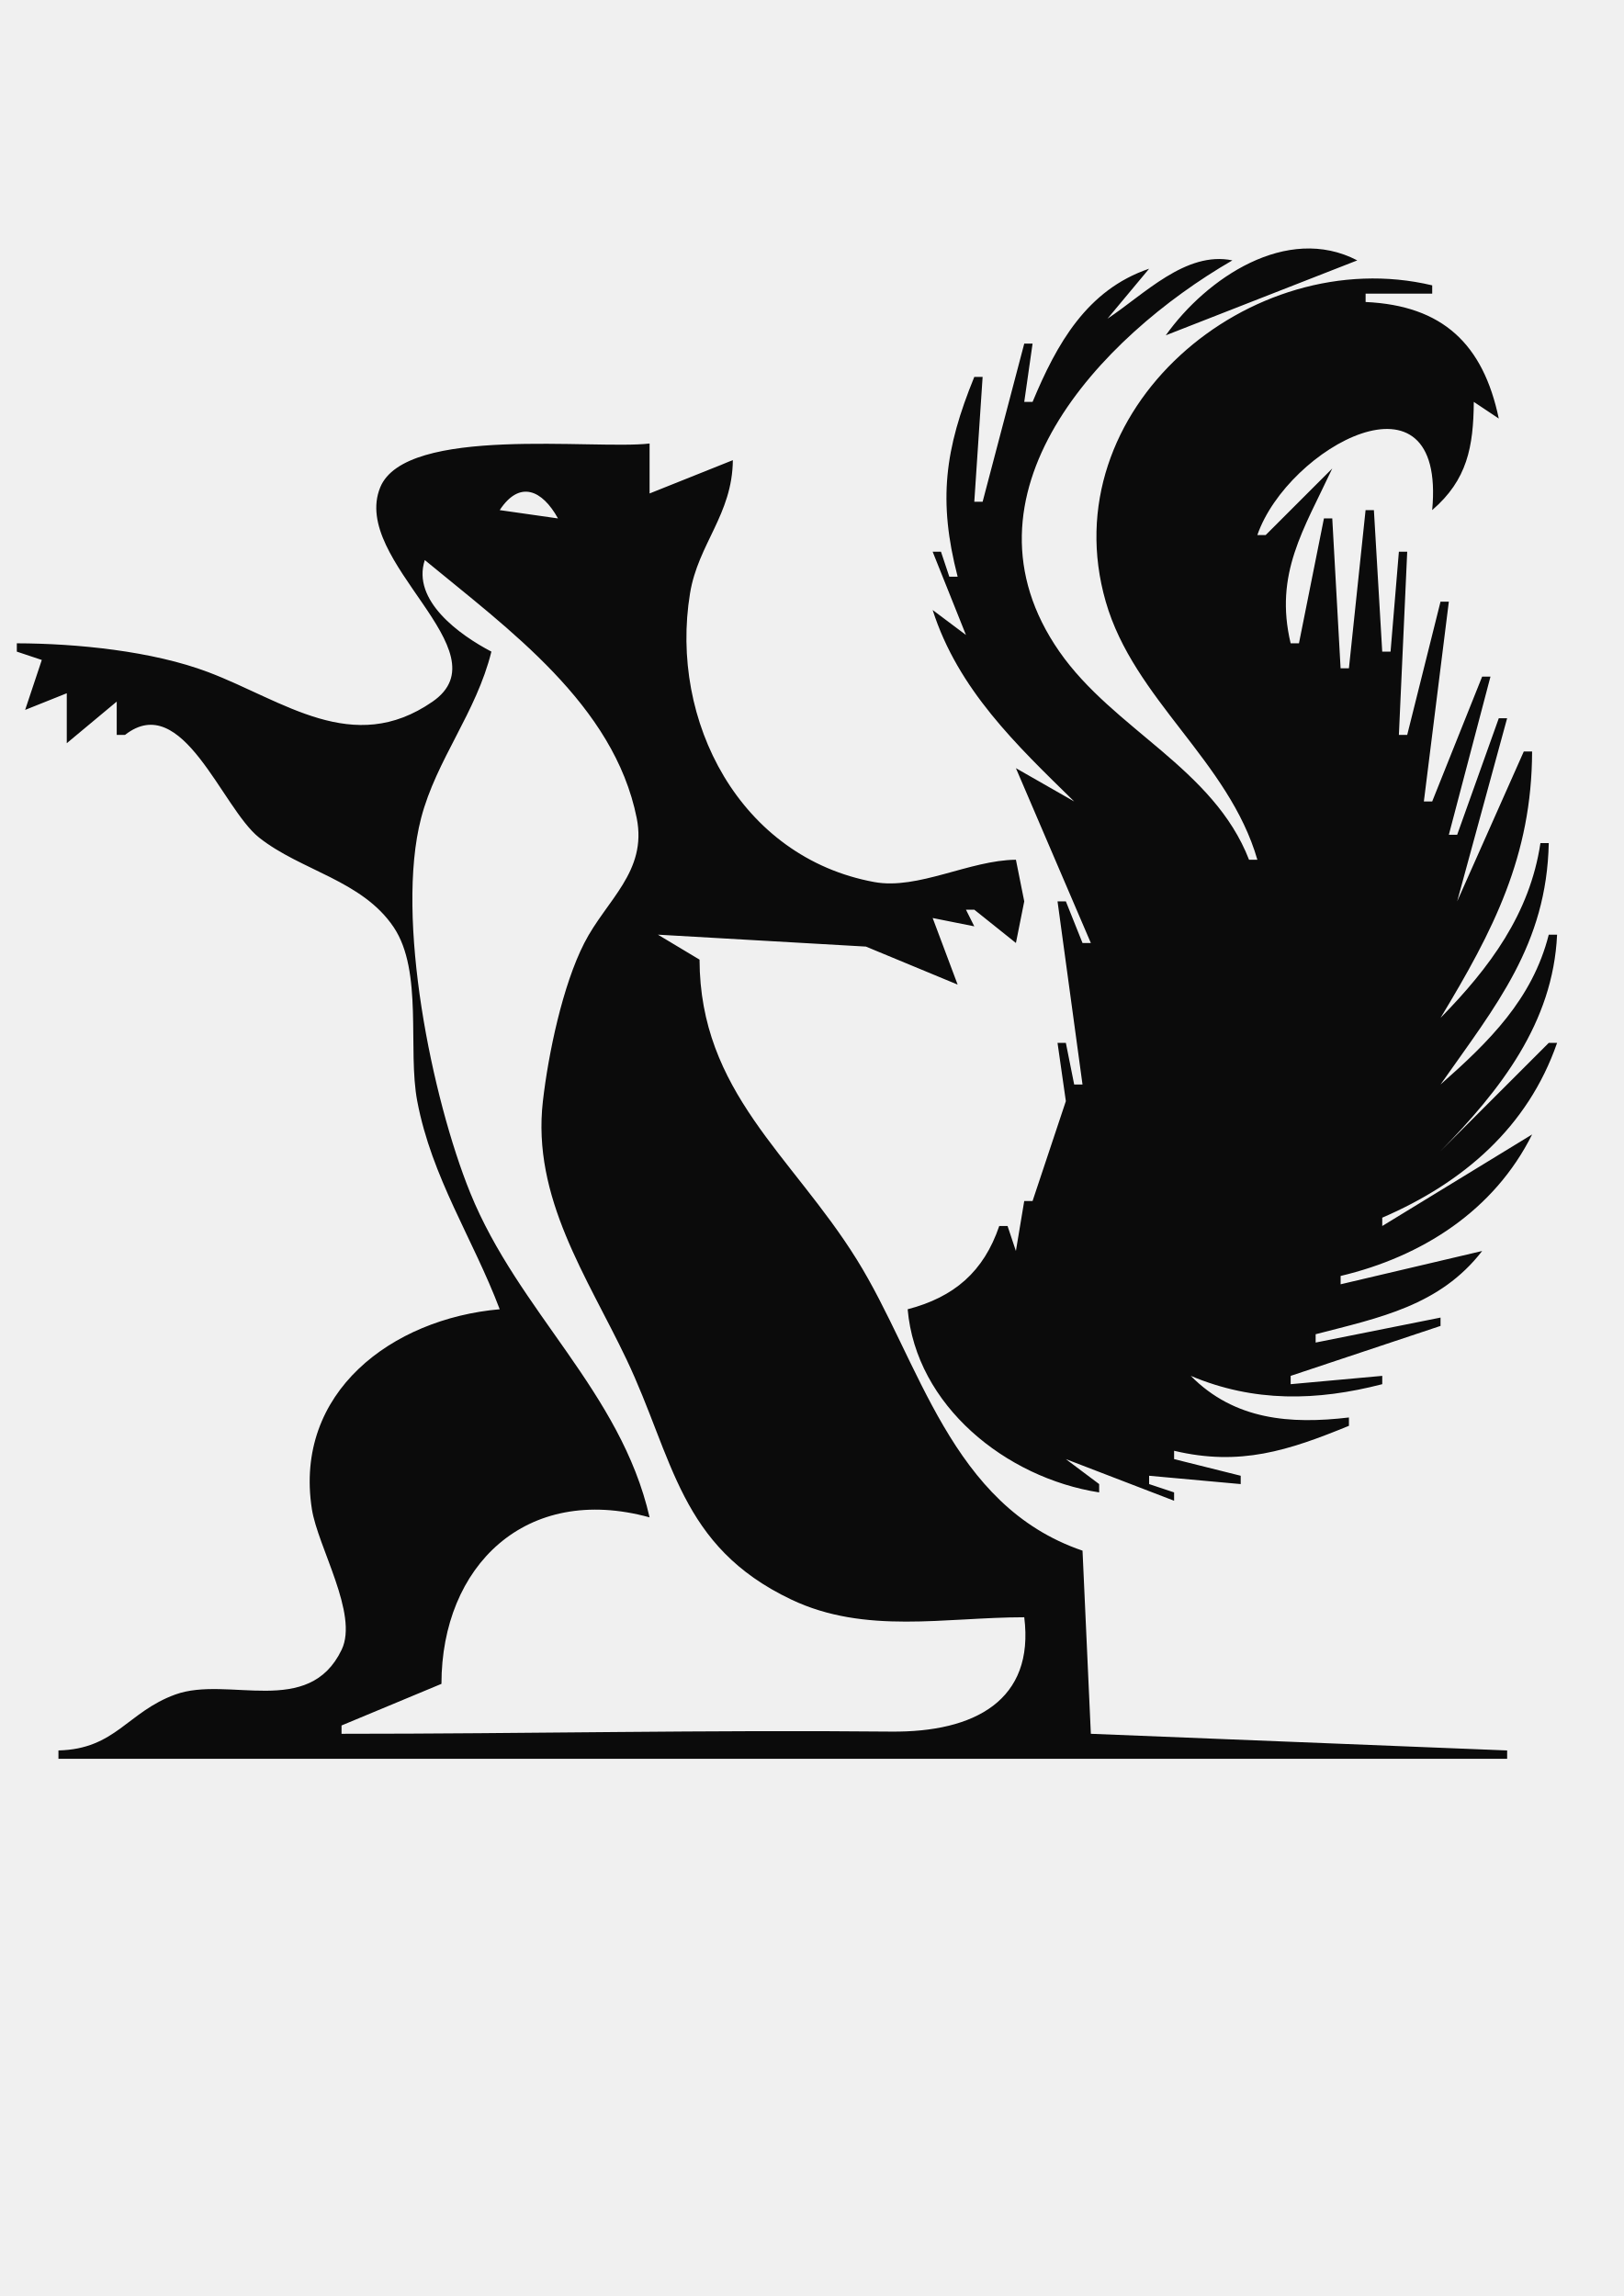
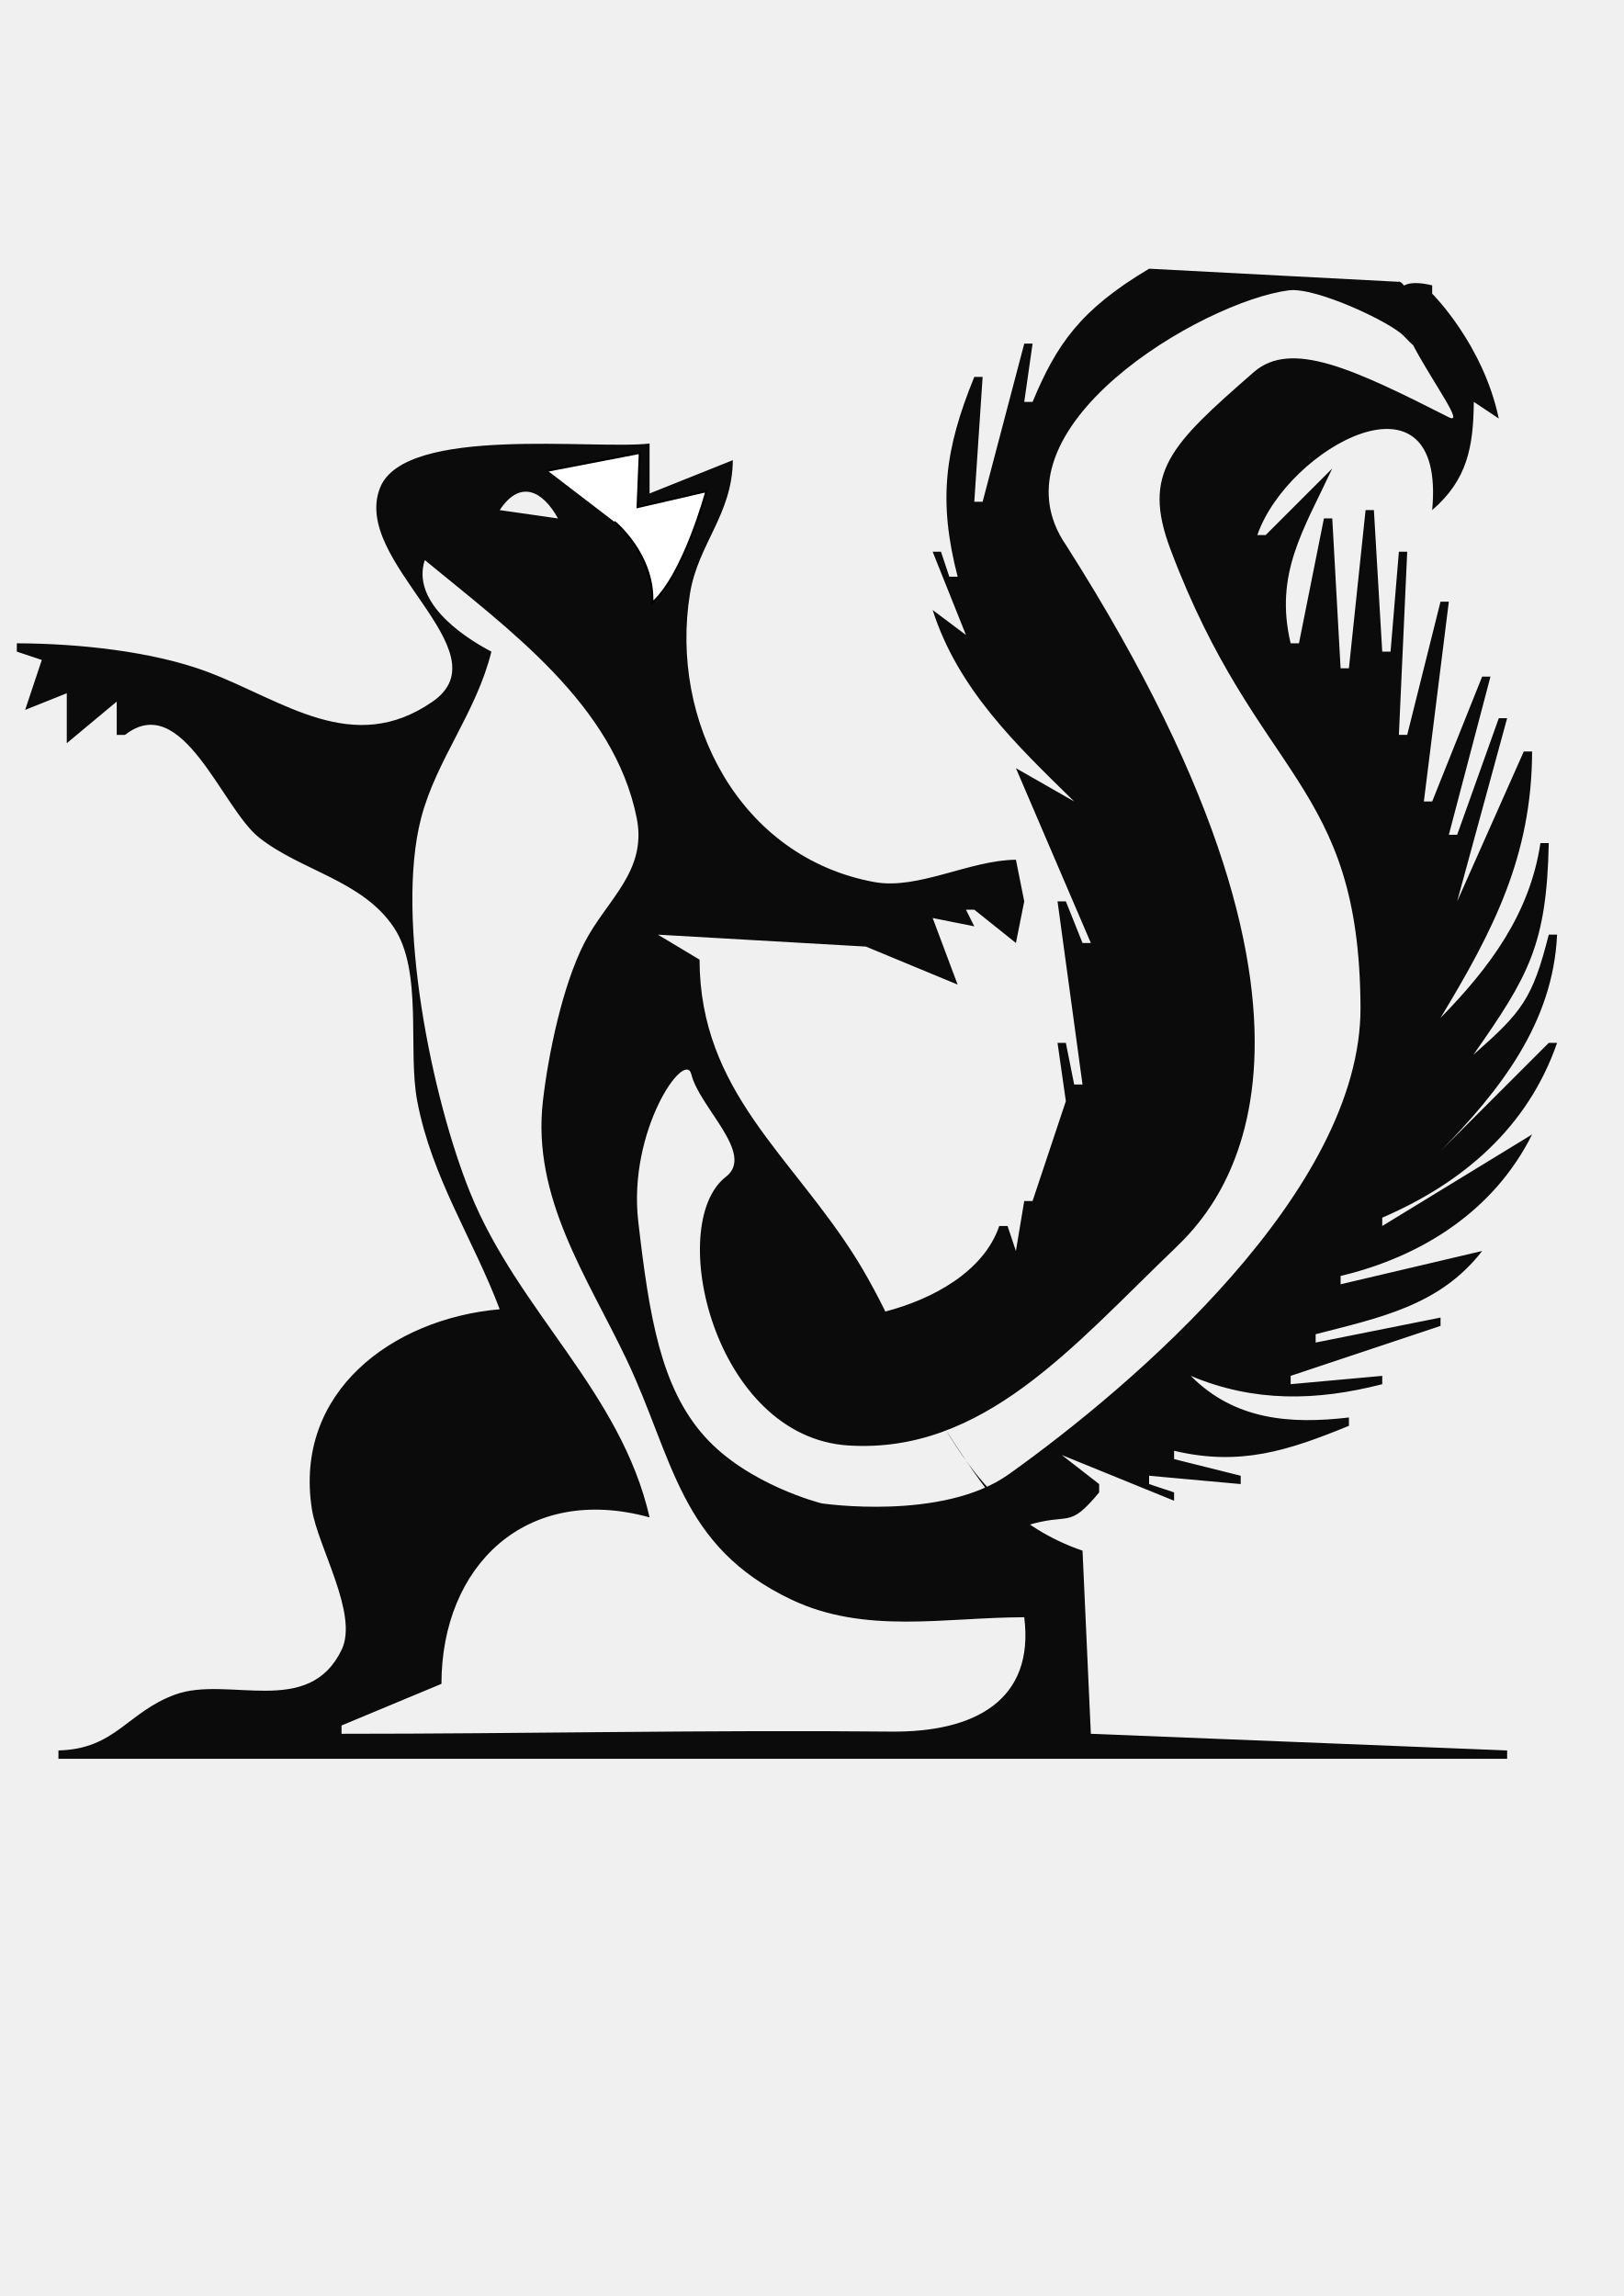
<svg xmlns="http://www.w3.org/2000/svg" width="210mm" height="297mm" viewBox="0 0 210 297" version="1.1" id="svg1">
  <defs id="defs1" />
  <g id="layer1">
-     <path d="m 150.776,43.373 24.767,-9.691 c -9.131,-4.747 -19.536,2.332 -24.767,9.691 m -7.538,-2.154 5.384,-6.461 c -8.062,2.741 -11.956,9.739 -15.075,17.229 h -1.077 l 1.077,-7.538 h -1.077 l -5.384,20.459 h -1.077 l 1.077,-16.152 h -1.077 c -3.816,9.352 -4.705,15.984 -2.154,25.843 h -1.077 l -1.077,-3.23 h -1.077 l 4.307,10.768 -4.307,-3.23 c 3.284,10.285 10.835,17.451 18.306,24.767 l -7.538,-4.307 9.691,22.613 h -1.077 l -2.154,-5.384 h -1.077 l 3.23,23.69 h -1.077 l -1.077,-5.384 h -1.077 l 1.077,7.538 -4.307,12.922 h -1.077 l -1.077,6.461 -1.077,-3.23 h -1.077 c -2.014,5.921 -5.835,9.199 -11.845,10.768 1.087,12.447 12.678,21.803 24.767,23.69 v -1.077 l -4.307,-3.23 13.999,5.384 v -1.077 l -3.23,-1.077 v -1.077 l 11.845,1.077 v -1.077 l -8.614,-2.154 v -1.077 c 8.51,2.026 14.758,-0.008 22.613,-3.23 v -1.077 c -7.607,0.898 -14.803,0.328 -20.459,-5.384 8.174,3.45 16.318,3.263 24.767,1.077 v -1.077 l -11.845,1.077 v -1.077 l 19.383,-6.461 v -1.077 l -16.152,3.23 v -1.077 c 8.26,-2.143 16.056,-3.673 21.536,-10.768 l -18.306,4.307 v -1.077 c 10.543,-2.504 19.86,-8.462 24.767,-18.306 l -19.383,11.845 v -1.077 c 10.461,-4.513 18.826,-11.69 22.613,-22.613 h -1.077 l -13.999,13.999 c 7.717,-7.881 14.552,-16.573 15.075,-27.997 h -1.077 c -2.107,8.334 -7.727,13.857 -13.999,19.383 7.169,-10.219 13.726,-18.094 13.999,-31.228 h -1.077 c -1.375,9.17 -6.575,16.128 -12.922,22.613 6.826,-11.297 11.808,-20.949 11.845,-34.458 h -1.077 l -8.614,19.383 6.461,-23.69 h -1.077 l -5.384,15.075 h -1.077 l 5.384,-20.459 h -1.077 l -6.461,16.152 h -1.077 l 3.23,-25.843 h -1.077 l -4.307,17.229 h -1.077 l 1.077,-23.69 h -1.077 l -1.077,12.922 h -1.077 l -1.077,-18.306 h -1.077 l -2.154,20.459 h -1.077 l -1.077,-19.383 h -1.077 l -3.23,16.152 h -1.077 c -2.138,-9.004 1.692,-14.704 5.384,-22.613 l -8.614,8.614 h -1.077 c 3.939,-11.362 24.431,-22.58 22.613,-3.23 4.547,-3.912 5.332,-8.187 5.384,-13.999 l 3.23,2.154 C 191.828,44.514 186.596,39.522 176.619,39.065 v -1.077 h 8.614 v -1.077 c -23.513,-5.598 -49.352,16.115 -42.222,40.919 3.642,12.669 15.916,20.585 19.609,33.381 h -1.077 c -4.595,-11.859 -17.522,-16.846 -24.529,-26.924 -14.066,-20.232 5.177,-40.664 22.375,-50.606 -6.04,-1.245 -11.425,4.425 -16.152,7.538 M 2.176,83.215 v 1.077 l 3.23,1.077 -2.154,6.461 5.384,-2.154 v 6.461 l 6.461,-5.384 v 4.307 h 1.077 c 7.43,-5.81 12.512,9.46 17.331,13.282 5.416,4.296 13.317,5.514 17.404,11.585 3.844,5.71 1.787,15.827 3.055,22.512 1.882,9.92 7.191,17.738 10.666,26.92 -13.947,1.225 -26.646,10.751 -24.294,25.843 0.766,4.916 6.058,13.59 3.854,18.193 -4.265,8.905 -14.683,3.324 -21.509,5.797 -6.213,2.251 -7.727,7.059 -15.122,7.238 v 1.077 H 194.925 v -1.077 l -53.841,-2.154 -1.077,-23.69 c -17.146,-5.845 -20.997,-24.493 -29.213,-37.688 -8.377,-13.454 -20.273,-21.654 -20.32,-38.765 l -5.384,-3.23 26.904,1.543 11.861,4.918 -3.23,-8.614 5.384,1.077 -1.077,-2.154 h 1.077 l 5.384,4.307 1.077,-5.384 -1.077,-5.384 c -5.986,0.05 -12.662,3.92 -18.306,2.888 C 95.699,110.919 86.543,93.263 89.244,76.754 90.292,70.348 94.718,66.547 94.782,59.525 l -10.768,4.307 V 57.371 C 76.971,58.21 52.457,54.969 49.171,63.055 45.288,72.61 65.386,84.218 55.948,90.758 45.645,97.899 36.667,90.634 26.942,86.949 19.702,84.204 9.896,83.236 2.176,83.215 m 49.174,-19.742 -0.359,0.718 0.359,-0.718 m 20.818,3.589 -7.538,-1.077 c 2.573,-3.91 5.49,-2.626 7.538,1.077 m 96.913,-4.307 -1.077,1.077 1.077,-1.077 M 54.94,72.447 c 10.764,8.904 24.477,18.692 27.41,33.381 1.383,6.927 -3.941,10.604 -6.778,16.152 -2.815,5.505 -4.65,14.319 -5.357,20.459 -1.438,12.479 5.737,22.74 10.801,33.381 6.117,12.853 6.817,24.18 21.304,31.082 9.587,4.567 19.925,2.299 30.151,2.299 1.347,10.724 -6.383,14.899 -17.229,14.791 -23.591,-0.235 -47.348,0.284 -71.07,0.284 v -1.077 l 12.922,-5.384 c 0.011,-15.217 10.88,-25.946 26.92,-21.536 C 80.272,179.961 67.061,169.712 60.811,154.284 55.875,142.099 51.092,118.776 54.463,105.828 56.436,98.252 61.602,92.195 63.554,84.291 59.51,82.176 53.221,77.714 54.94,72.446 m 71.07,9.691 1.077,2.154 -1.077,-2.154 m 13.999,21.536 -1.077,1.077 1.077,-1.077 m 47.38,4.307 -1.077,1.077 1.077,-1.077 m -23.69,3.23 -1.077,1.077 1.077,-1.077 m 24.767,5.384 -1.077,1.077 1.077,-1.077 m -2.154,32.304 -1.077,1.077 1.077,-1.077 m 6.461,7.538 -5.384,5.384 5.384,-5.384 m -13.999,2.154 -1.077,1.077 1.077,-1.077 m -30.151,31.227 -1.077,1.077 1.077,-1.077" style="fill:#0b0b0b;stroke:none;stroke-width:1.077" id="path1" />
+     <path d="m 148.622,34.758 c -8.863,5.277 -11.956,9.739 -15.075,17.229 h -1.077 l 1.077,-7.538 h -1.077 l -5.384,20.459 h -1.077 l 1.077,-16.152 h -1.077 c -3.816,9.352 -4.705,15.984 -2.154,25.843 h -1.077 l -1.077,-3.23 h -1.077 l 4.307,10.768 -4.307,-3.23 c 3.284,10.285 10.835,17.451 18.306,24.767 l -7.538,-4.307 9.691,22.613 h -1.077 l -2.154,-5.384 h -1.077 l 3.23,23.69 h -1.077 l -1.077,-5.384 h -1.077 l 1.077,7.538 -4.307,12.922 h -1.077 l -1.077,6.461 -1.077,-3.23 h -1.077 c -2.014,5.921 -8.661,9.475 -14.671,11.044 -1.563,1.009 15.038,28.71 18.078,27.743 5.815,-1.849 5.446,0.584 9.515,-4.329 v -1.077 l -4.836,-3.76 14.528,5.913 v -1.077 l -3.23,-1.077 v -1.077 l 11.845,1.077 v -1.077 l -8.614,-2.154 v -1.077 c 8.51,2.026 14.758,-0.008 22.613,-3.23 v -1.077 c -7.607,0.898 -14.803,0.328 -20.459,-5.384 8.174,3.45 16.318,3.263 24.767,1.077 v -1.077 l -11.845,1.077 v -1.077 l 19.383,-6.461 v -1.077 l -16.152,3.23 v -1.077 c 8.26,-2.143 16.056,-3.673 21.536,-10.768 l -18.306,4.307 v -1.077 c 10.543,-2.504 19.86,-8.462 24.767,-18.306 l -19.383,11.845 v -1.077 c 10.461,-4.513 18.826,-11.69 22.613,-22.613 h -1.077 l -13.999,13.999 c 7.717,-7.881 14.552,-16.573 15.075,-27.997 h -1.077 c -2.107,8.334 -3.473,10.009 -9.745,15.534 7.169,-10.219 9.472,-14.245 9.745,-27.379 h -1.077 c -1.375,9.17 -6.575,16.128 -12.922,22.613 6.826,-11.297 11.808,-20.949 11.845,-34.458 h -1.077 l -8.614,19.383 6.461,-23.69 h -1.077 l -5.384,15.075 h -1.077 l 5.384,-20.459 h -1.077 l -6.461,16.152 h -1.077 l 3.23,-25.843 h -1.077 l -4.307,17.229 h -1.077 l 1.077,-23.69 h -1.077 l -1.077,12.922 h -1.077 l -1.077,-18.306 h -1.077 l -2.154,20.459 h -1.077 l -1.077,-19.383 h -1.077 l -3.23,16.152 h -1.077 c -2.138,-9.004 1.692,-14.704 5.384,-22.613 l -8.614,8.614 h -1.077 c 3.939,-11.362 24.431,-22.58 22.613,-3.23 4.547,-3.912 5.332,-8.187 5.384,-13.999 l 3.23,2.154 c -2.02,-9.626 -8.614,-16.152 -8.614,-16.152 v -1.077 c -12.919,-3.076 6.215,19.124 2.146,17.061 -12.273,-6.223 -20.375,-10.067 -25.222,-5.832 -10.75,9.393 -14.519,12.967 -10.772,22.921 11.263,29.926 24.429,29.965 24.579,59.221 0.121,23.726 -29.407,48.961 -45.507,60.436 -8.532,6.081 -24.18,3.752 -24.18,3.752 0,0 -9.538,-2.363 -15.178,-8.695 -5.64,-6.332 -7.124,-15.449 -8.547,-27.775 -1.357,-11.755 6.052,-22.368 6.871,-19.016 1.046,4.277 8.281,10.291 4.471,13.235 -7.908,6.111 -1.582,33.678 15.846,34.763 17.428,1.085 28.988,-12.797 42.266,-25.538 4.566,-4.441 27.14,-26.036 -14.063,-90.828 -10.528,-15.143 17.686,-31.66 28.759,-33.06 3.481,-0.44 13.143,4.119 14.827,5.875 9.06,9.451 0.4,-7.636 -0.602,-6.977 M 2.176,83.215 v 1.077 l 3.23,1.077 -2.154,6.461 5.384,-2.154 v 6.461 l 6.461,-5.384 v 4.307 h 1.077 c 7.43,-5.81 12.512,9.46 17.331,13.282 5.416,4.296 13.317,5.514 17.404,11.585 3.844,5.71 1.787,15.827 3.055,22.512 1.882,9.92 7.191,17.738 10.666,26.92 -13.947,1.225 -26.646,10.751 -24.294,25.843 0.766,4.916 6.058,13.59 3.854,18.193 -4.265,8.905 -14.683,3.324 -21.509,5.797 -6.213,2.251 -7.727,7.059 -15.122,7.238 v 1.077 H 194.925 v -1.077 l -53.841,-2.154 -1.077,-23.69 c -17.146,-5.845 -20.997,-24.493 -29.213,-37.688 -8.377,-13.454 -20.273,-21.654 -20.32,-38.765 l -5.384,-3.23 26.904,1.543 11.861,4.918 -3.23,-8.614 5.384,1.077 -1.077,-2.154 h 1.077 l 5.384,4.307 1.077,-5.384 -1.077,-5.384 c -5.986,0.05 -12.662,3.92 -18.306,2.888 C 95.699,110.919 86.543,93.263 89.244,76.754 90.292,70.348 94.718,66.547 94.782,59.525 l -10.768,4.307 V 57.371 C 76.971,58.21 52.457,54.969 49.171,63.055 45.288,72.61 65.386,84.218 55.948,90.758 45.645,97.899 36.667,90.634 26.942,86.949 19.702,84.204 9.896,83.236 2.176,83.215 m 49.174,-19.742 -0.359,0.718 0.359,-0.718 m 20.818,3.589 -7.538,-1.077 c 2.573,-3.91 5.49,-2.626 7.538,1.077 m 96.913,-4.307 -1.077,1.077 1.077,-1.077 M 54.94,72.447 c 10.764,8.904 24.477,18.692 27.41,33.381 1.383,6.927 -3.941,10.604 -6.778,16.152 -2.815,5.505 -4.65,14.319 -5.357,20.459 -1.438,12.479 5.737,22.74 10.801,33.381 6.117,12.853 6.817,24.18 21.304,31.082 9.587,4.567 19.925,2.299 30.151,2.299 1.347,10.724 -6.383,14.899 -17.229,14.791 -23.591,-0.235 -47.348,0.284 -71.07,0.284 v -1.077 l 12.922,-5.384 c 0.011,-15.217 10.88,-25.946 26.92,-21.536 C 80.272,179.961 67.061,169.712 60.811,154.284 55.875,142.099 51.092,118.776 54.463,105.828 56.436,98.252 61.602,92.195 63.554,84.291 59.51,82.176 53.221,77.714 54.94,72.446 m 71.07,9.691 1.077,2.154 -1.077,-2.154 m 13.999,21.536 -1.077,1.077 1.077,-1.077 m 47.38,4.307 -1.077,1.077 1.077,-1.077 m -43.136,75.95 v 0 m 44.213,-67.336 -1.077,1.077 1.077,-1.077 m -2.154,32.304 -1.077,1.077 1.077,-1.077 m 6.461,7.538 -5.384,5.384 5.384,-5.384 m -13.999,2.154 -1.077,1.077 1.077,-1.077 m -30.151,31.227 -1.077,1.077 1.077,-1.077" style="fill:#0b0b0b;stroke:none;stroke-width:1.077" id="path1" />
+     <path style="fill:#ffffff;stroke:#000000;stroke-width:0.265px;stroke-linecap:butt;stroke-linejoin:miter;stroke-opacity:1" d="m 70.822,60.884 11.926,-2.301 -0.288,7.012 8.897,-2.054 c 0,0 -2.887,10.795 -6.993,14.436 0.26,-6.282 -4.909,-10.484 -4.909,-10.484" id="path2" />
  </g>
</svg>
